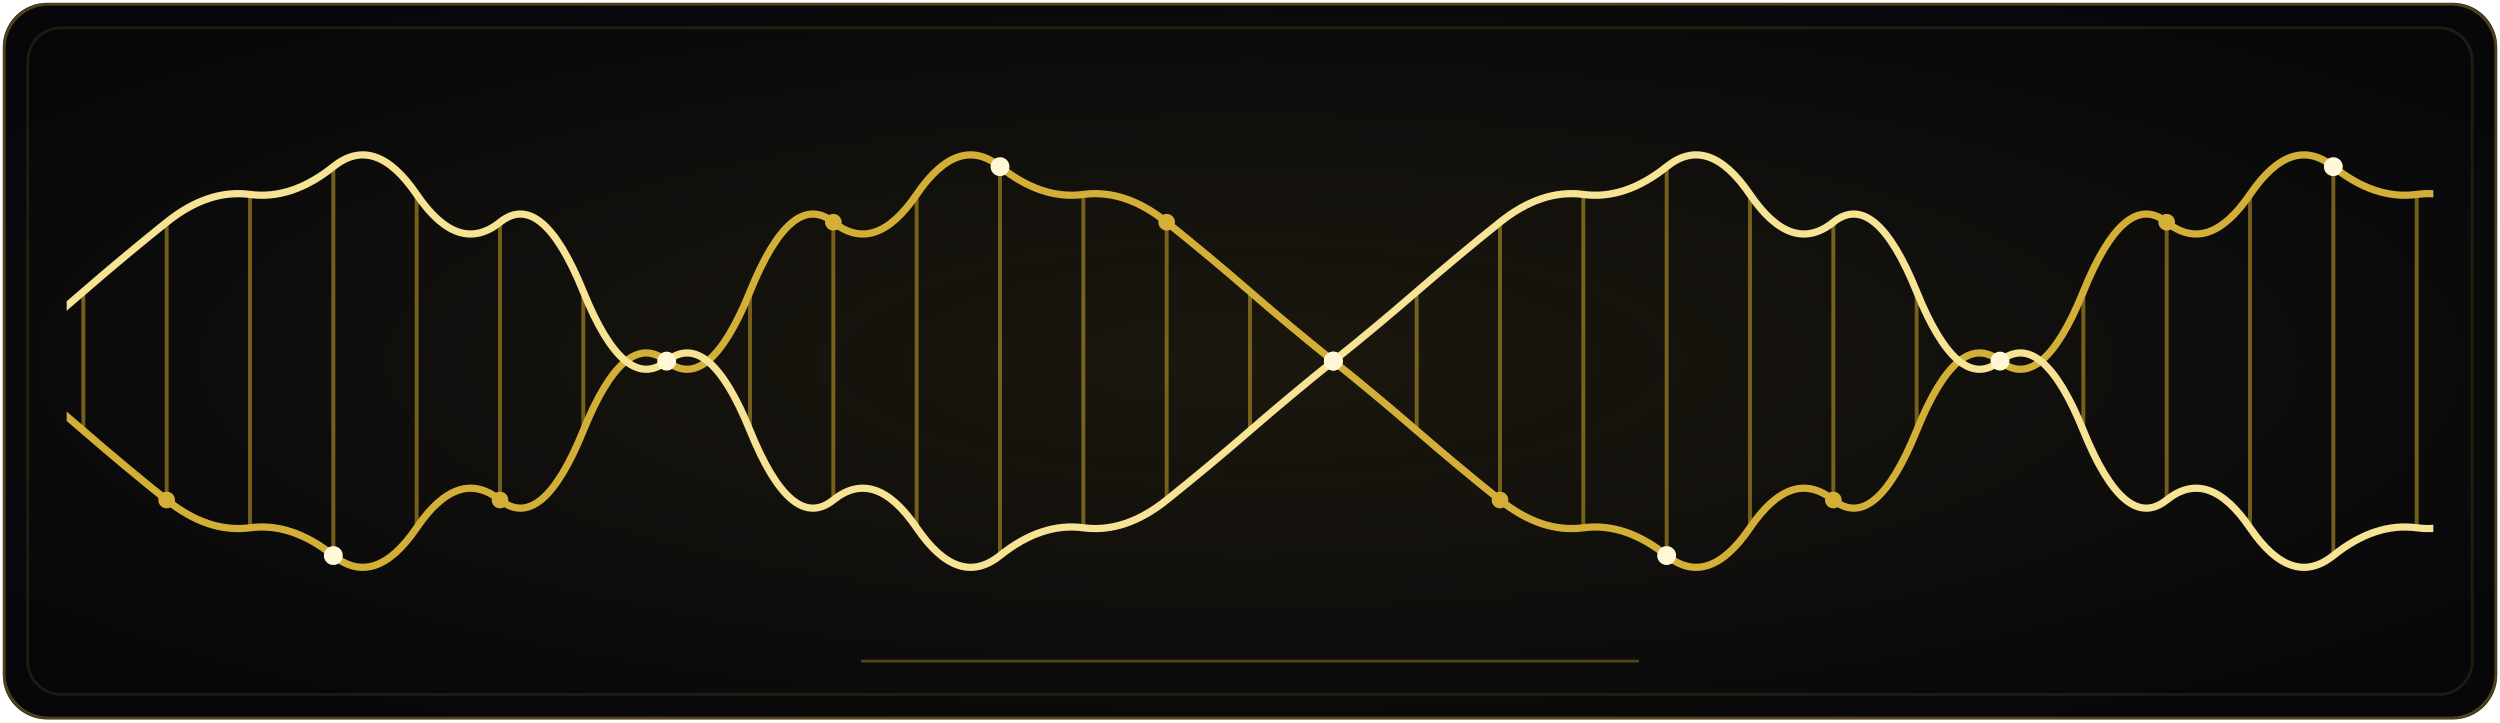
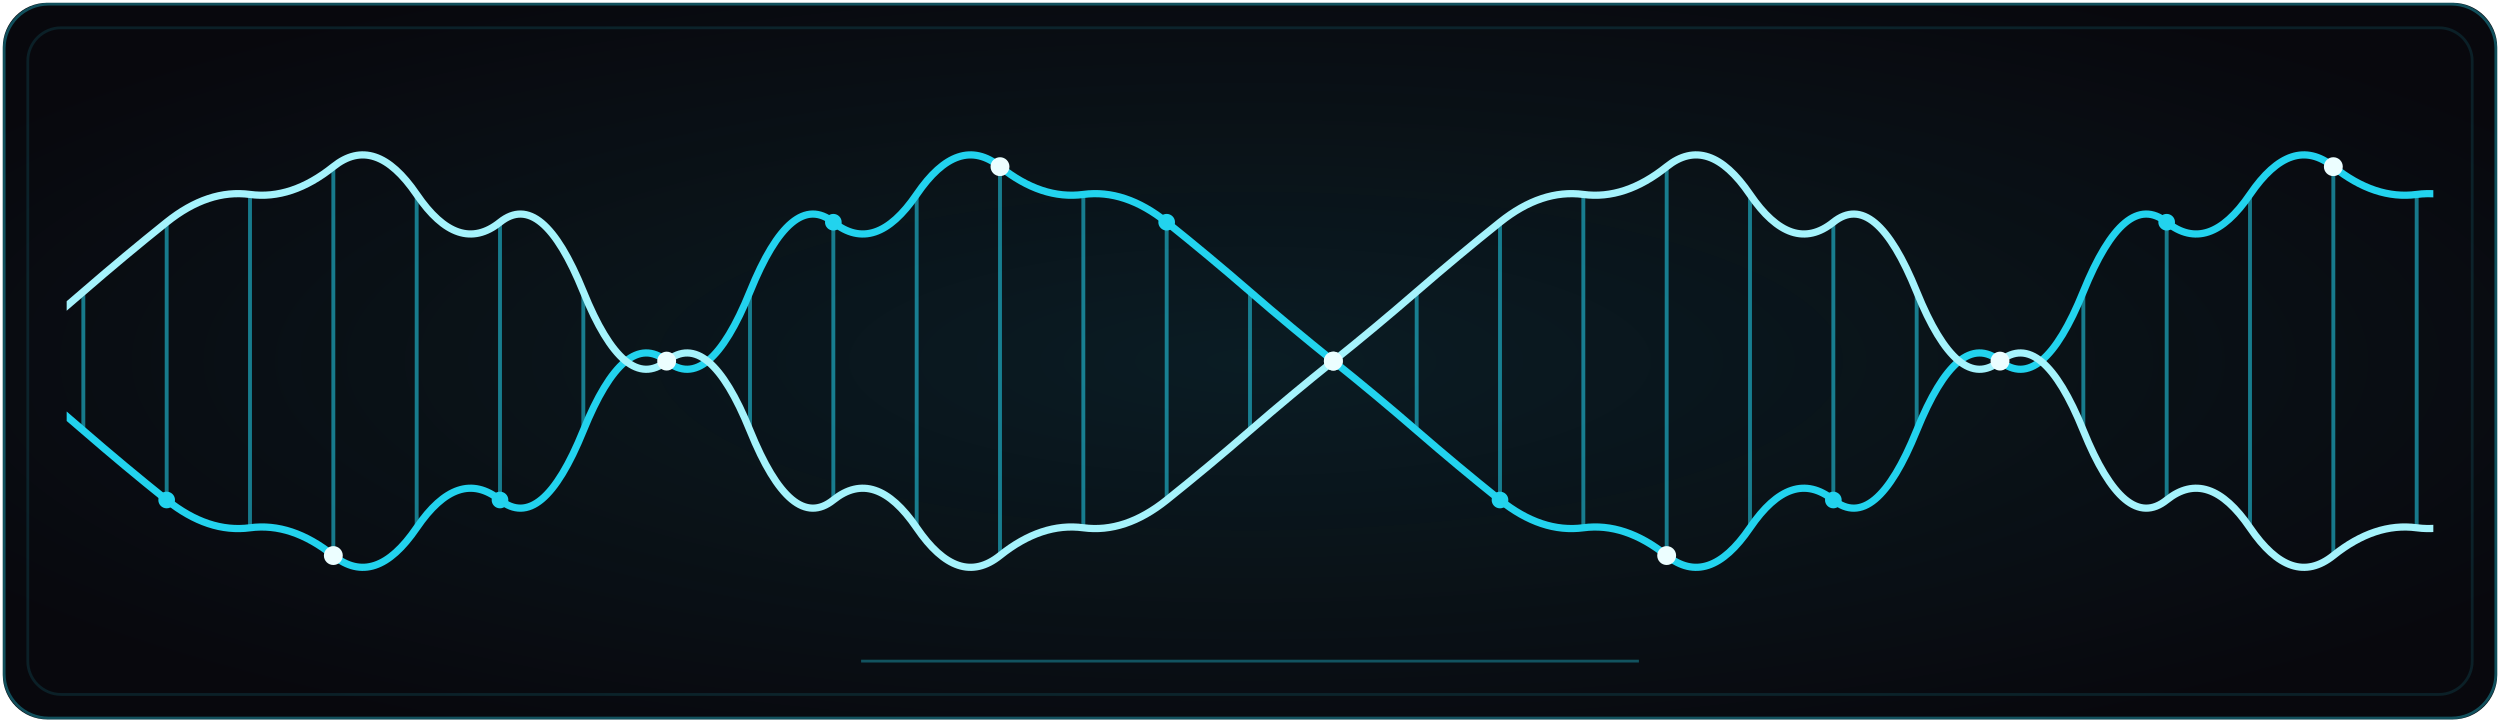
<svg xmlns="http://www.w3.org/2000/svg" width="900" height="260" viewBox="0 0 900 260" role="img" aria-label="animated golden DNA helix">
  <defs>
    <radialGradient id="dGlow" cx="0.5" cy="0.5" r="0.6">
-       <stop offset="0" stop-color="#D4AF37" stop-opacity="0.10" />
-       <stop offset="1" stop-color="#D4AF37" stop-opacity="0" />
+       <stop offset="0" stop-color="#22D3EE" stop-opacity="0.10" />
+       <stop offset="1" stop-color="#22D3EE" stop-opacity="0" />
    </radialGradient>
    <clipPath id="dClip">
      <rect x="24" y="20" width="852" height="220" rx="10" />
    </clipPath>
    <g id="helixSeg">
-       <g stroke="#C9A227" stroke-width="1.4" opacity="0.55">
+       <g stroke="#22D3EE" stroke-width="1.4" opacity="0.55">
        <line x1="30" y1="155" x2="30" y2="105" />
        <line x1="60" y1="180" x2="60" y2="80" />
        <line x1="90" y1="190" x2="90" y2="70" />
        <line x1="120" y1="200" x2="120" y2="60" />
        <line x1="150" y1="190" x2="150" y2="70" />
        <line x1="180" y1="180" x2="180" y2="80" />
        <line x1="210" y1="155" x2="210" y2="105" />
        <line x1="270" y1="105" x2="270" y2="155" />
        <line x1="300" y1="80" x2="300" y2="180" />
        <line x1="330" y1="70" x2="330" y2="190" />
        <line x1="360" y1="60" x2="360" y2="200" />
        <line x1="390" y1="70" x2="390" y2="190" />
        <line x1="420" y1="80" x2="420" y2="180" />
        <line x1="450" y1="105" x2="450" y2="155" />
      </g>
-       <path d="M0 130 Q15 142 30 155 T60 180 T90 190 T120 200 T150 190 T180 180 T210 155 T240 130 T270 105 T300 80 T330 70 T360 60 T390 70 T420 80 T450 105 T480 130" fill="none" stroke="#D4AF37" stroke-width="2.6" stroke-linecap="round" />
-       <path d="M0 130 Q15 118 30 105 T60 80 T90 70 T120 60 T150 70 T180 80 T210 105 T240 130 T270 155 T300 180 T330 190 T360 200 T390 190 T420 180 T450 155 T480 130" fill="none" stroke="#F7E394" stroke-width="2.6" stroke-linecap="round" />
-       <g fill="#FFF7D6">
+       <path d="M0 130 Q15 142 30 155 T60 180 T90 190 T120 200 T150 190 T180 180 T210 155 T240 130 T270 105 T300 80 T330 70 T360 60 T390 70 T420 80 T450 105 T480 130" fill="none" stroke="#22D3EE" stroke-width="2.6" stroke-linecap="round" />
+       <path d="M0 130 Q15 118 30 105 T60 80 T90 70 T120 60 T150 70 T180 80 T210 105 T240 130 T270 155 T300 180 T330 190 T360 200 T390 190 T420 180 T450 155 T480 130" fill="none" stroke="#A5F3FC" stroke-width="2.6" stroke-linecap="round" />
+       <g fill="#ECFEFF">
        <circle cx="0" cy="130" r="3.4" />
        <circle cx="120" cy="200" r="3.4" />
        <circle cx="240" cy="130" r="3.4" />
        <circle cx="360" cy="60" r="3.4" />
        <circle cx="480" cy="130" r="3.4" />
      </g>
-       <g fill="#D4AF37">
+       <g fill="#22D3EE">
        <circle cx="60" cy="180" r="3" />
        <circle cx="180" cy="180" r="3" />
        <circle cx="300" cy="80" r="3" />
        <circle cx="420" cy="80" r="3" />
      </g>
    </g>
  </defs>
-   <rect x="1" y="1" width="898" height="258" rx="16" fill="#07070A" />
+   <rect x="1" y="1" width="898" height="258" rx="16" fill="#08080D" />
  <rect x="1" y="1" width="898" height="258" rx="16" fill="url(#dGlow)" />
-   <rect x="1.5" y="1.5" width="897" height="257" rx="16" fill="none" stroke="#D4AF37" opacity="0.35" />
-   <rect x="10" y="10" width="880" height="240" rx="12" fill="none" stroke="#D4AF37" opacity="0.12" />
+   <rect x="1.5" y="1.5" width="897" height="257" rx="16" fill="none" stroke="#22D3EE" opacity="0.35" />
+   <rect x="10" y="10" width="880" height="240" rx="12" fill="none" stroke="#22D3EE" opacity="0.12" />
  <g clip-path="url(#dClip)" transform="translate(0 0)">
    <g>
      <animateTransform attributeName="transform" type="translate" values="0 0;-480 0" dur="7s" repeatCount="indefinite" />
      <use href="#helixSeg" x="0" />
      <use href="#helixSeg" x="480" />
      <use href="#helixSeg" x="960" />
      <use href="#helixSeg" x="1440" />
    </g>
  </g>
-   <line x1="310" y1="238" x2="590" y2="238" stroke="#D4AF37" stroke-width="1" opacity="0.35" />
+   <line x1="310" y1="238" x2="590" y2="238" stroke="#22D3EE" stroke-width="1" opacity="0.35" />
</svg>
